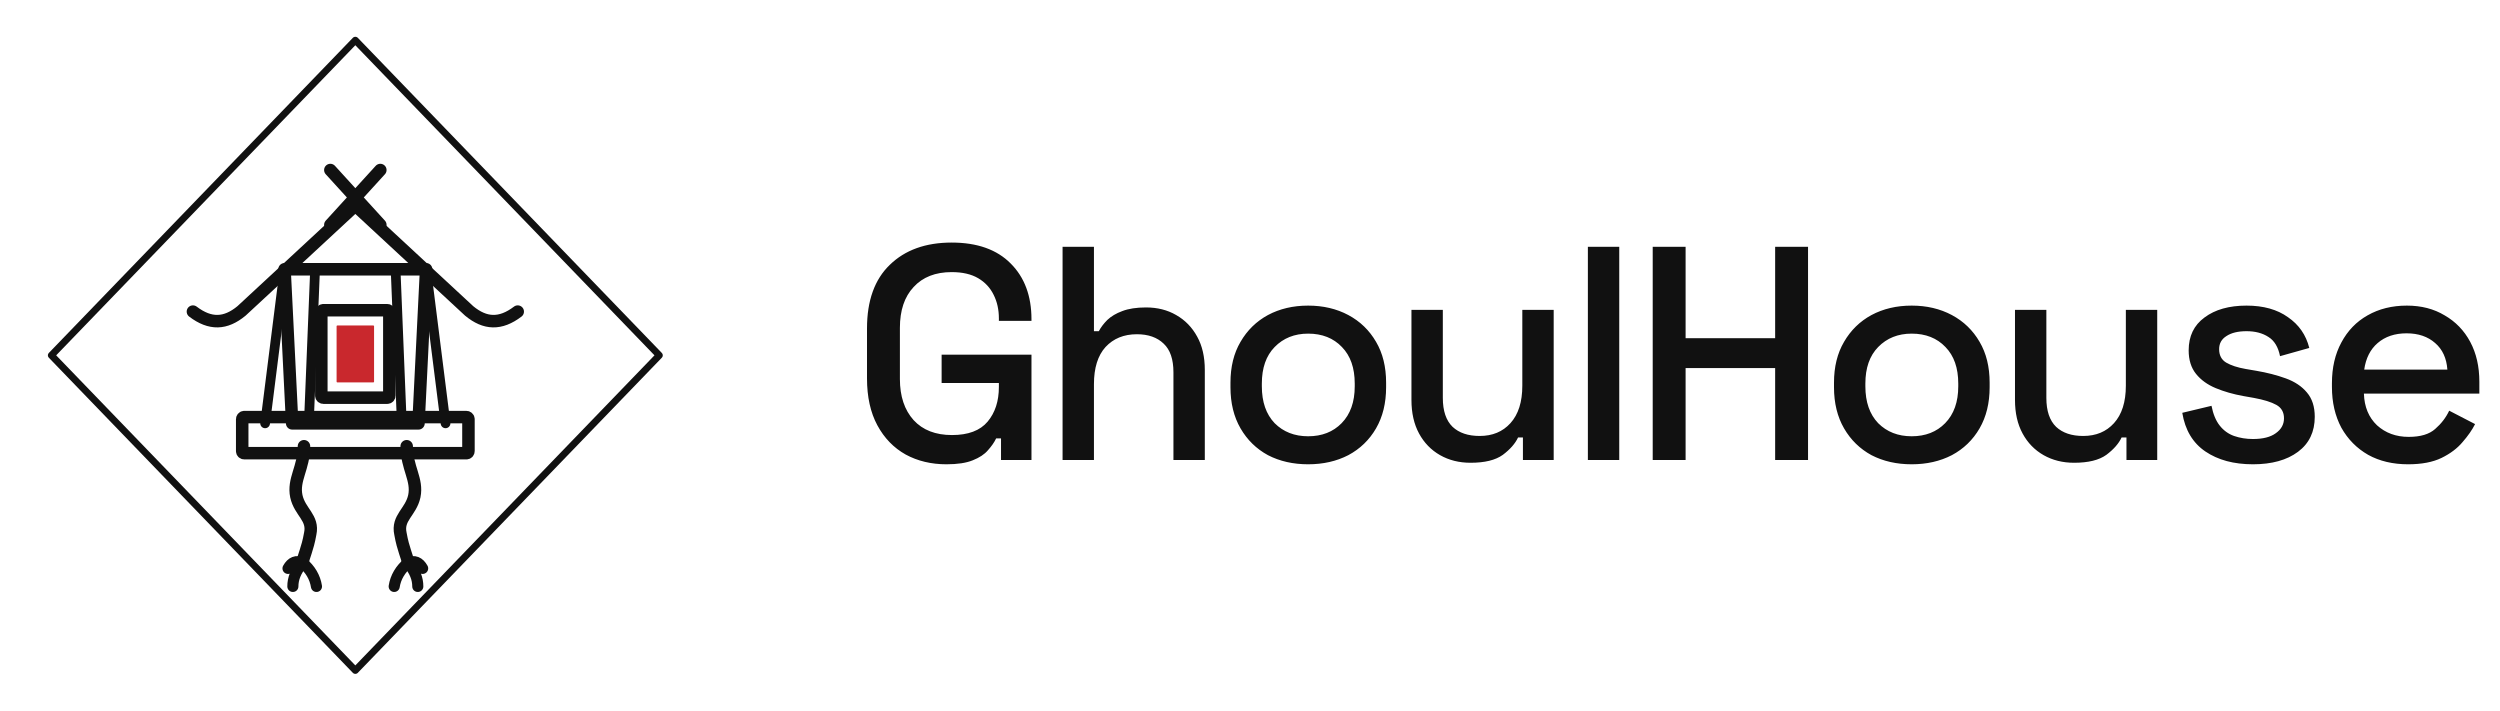
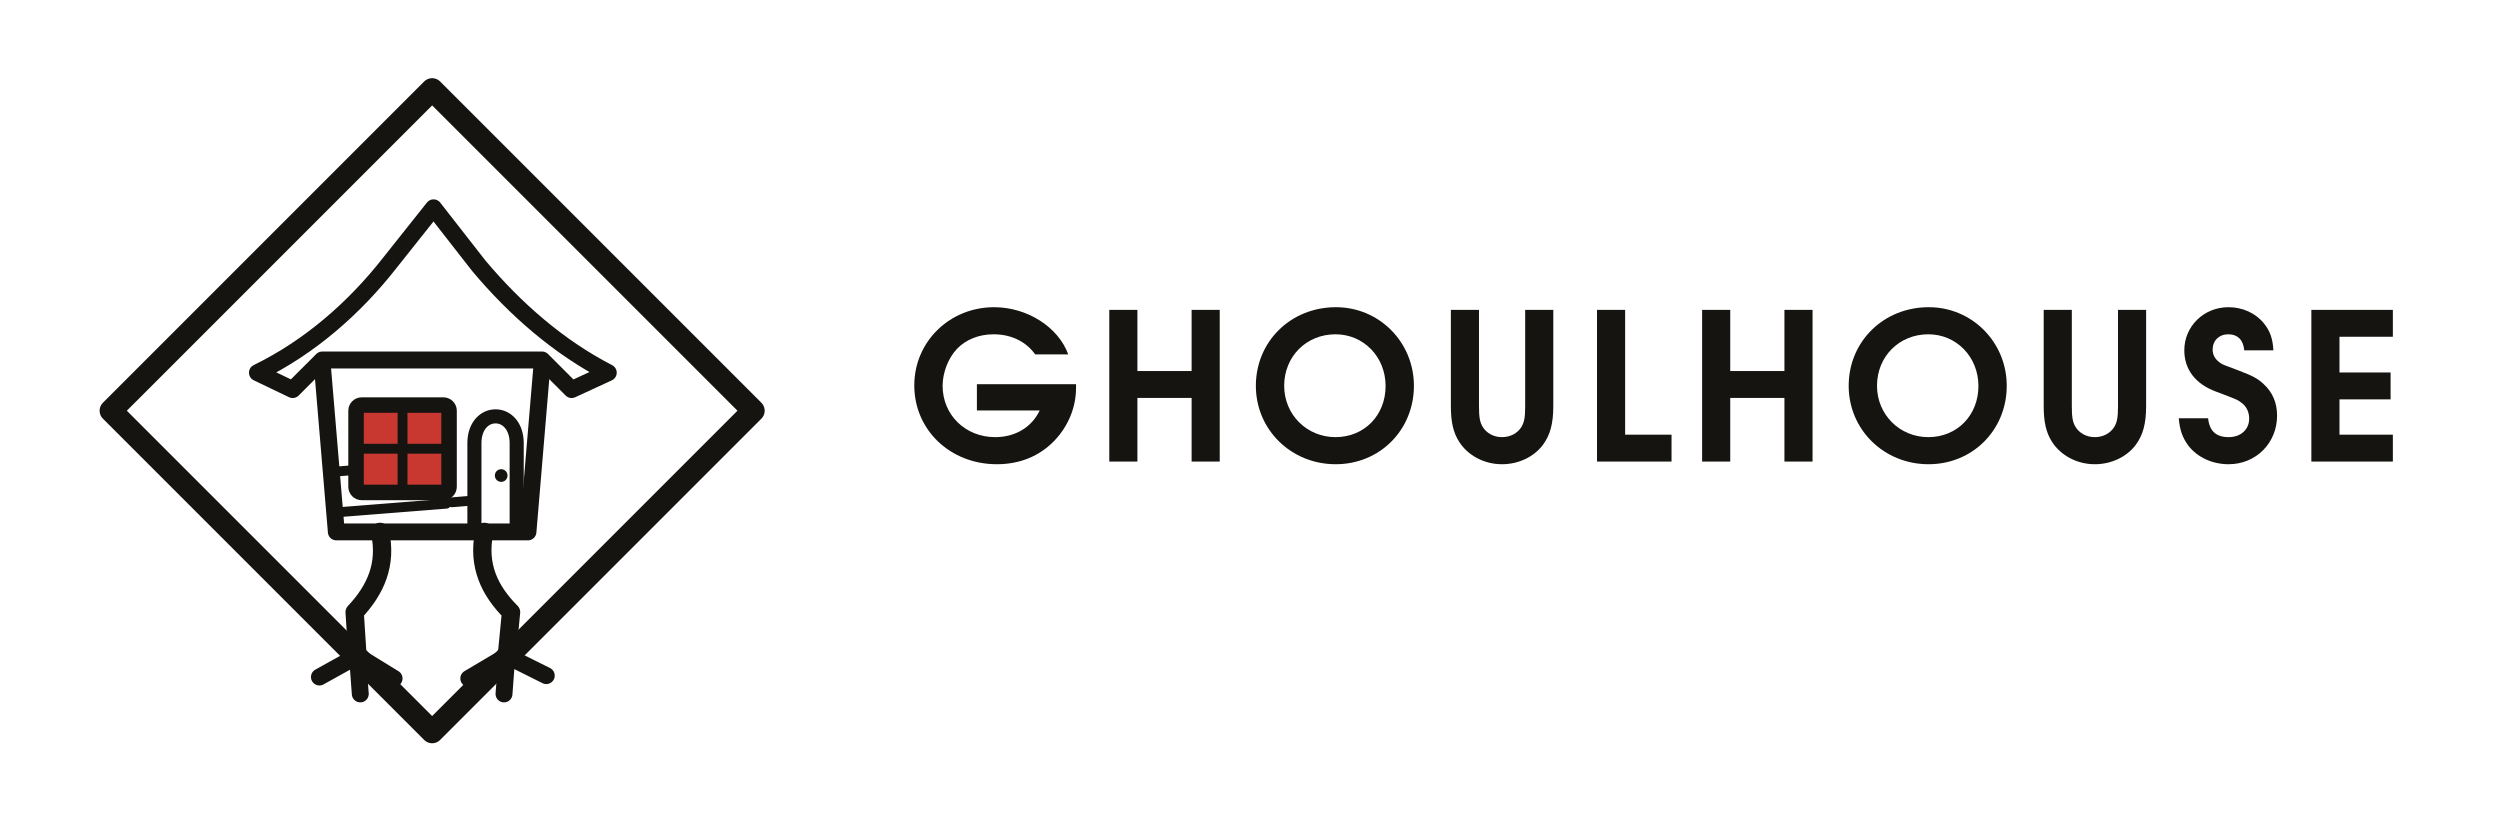
- <svg xmlns="http://www.w3.org/2000/svg" width="394" height="112" viewBox="0 0 394 112" fill="none">
-   <path d="M56 6.344L103.906 56L56 105.656L8.094 56L56 6.344Z" stroke="#111111" stroke-width="1.094" stroke-linecap="round" stroke-linejoin="round" />
-   <path d="M52.062 26.797L59.938 35.438M59.938 26.797L52.062 35.438" stroke="#111111" stroke-width="1.969" stroke-linecap="round" stroke-linejoin="round" />
-   <path d="M30.406 49.109C33.141 51.188 35.547 51.078 38.062 49L56 32.375L73.938 49C76.453 51.078 78.859 51.188 81.594 49.109" stroke="#111111" stroke-width="1.969" stroke-linecap="round" stroke-linejoin="round" />
-   <path d="M45.281 42.328H66.719" stroke="#111111" stroke-width="1.531" stroke-linecap="round" stroke-linejoin="round" />
-   <path d="M44.844 42.438H67.156L65.953 66.719H46.047L44.844 42.438Z" stroke="#111111" stroke-width="1.969" stroke-linecap="round" stroke-linejoin="round" />
-   <path d="M44.844 42.438L41.781 66.719M49.656 42.438L48.672 66.719M62.344 42.438L63.328 66.719M67.156 42.438L70.219 66.719" stroke="#111111" stroke-width="1.531" stroke-linecap="round" stroke-linejoin="round" />
-   <path d="M61.031 48.891H50.969C50.788 48.891 50.641 49.038 50.641 49.219V62.344C50.641 62.525 50.788 62.672 50.969 62.672H61.031C61.212 62.672 61.359 62.525 61.359 62.344V49.219C61.359 49.038 61.212 48.891 61.031 48.891Z" stroke="#111111" stroke-width="1.969" stroke-linecap="round" stroke-linejoin="round" />
-   <path d="M73.5 65.734H38.5C38.319 65.734 38.172 65.881 38.172 66.062V71.094C38.172 71.275 38.319 71.422 38.5 71.422H73.5C73.681 71.422 73.828 71.275 73.828 71.094V66.062C73.828 65.881 73.681 65.734 73.5 65.734Z" stroke="#111111" stroke-width="1.969" stroke-linecap="round" stroke-linejoin="round" />
-   <path d="M47.906 70.328C47.906 73.719 46.156 75.578 46.703 78.203C47.25 80.719 49.437 81.594 48.891 84.109C48.453 86.625 47.797 87.719 47.687 88.703M64.094 70.328C64.094 73.719 65.844 75.578 65.297 78.203C64.75 80.719 62.562 81.594 63.109 84.109C63.547 86.625 64.203 87.719 64.312 88.703" stroke="#111111" stroke-width="1.969" stroke-linecap="round" stroke-linejoin="round" />
-   <path d="M49.875 92.422C49.656 91 48.891 89.688 47.688 88.703C46.703 88.266 45.938 88.594 45.391 89.578M47.688 88.703C46.594 90.016 46.156 91.219 46.156 92.422M62.125 92.422C62.344 91 63.109 89.688 64.312 88.703C65.297 88.266 66.062 88.594 66.609 89.578M64.312 88.703C65.406 90.016 65.844 91.219 65.844 92.422" stroke="#111111" stroke-width="1.75" stroke-linecap="round" stroke-linejoin="round" />
-   <path d="M58.844 51.297H53.156C53.096 51.297 53.047 51.346 53.047 51.406V60.156C53.047 60.217 53.096 60.266 53.156 60.266H58.844C58.904 60.266 58.953 60.217 58.953 60.156V51.406C58.953 51.346 58.904 51.297 58.844 51.297Z" fill="#C9282D" />
-   <path d="M149.168 73.172C146.768 73.172 144.624 72.66 142.736 71.636C140.848 70.58 139.36 69.044 138.272 67.028C137.184 65.012 136.64 62.548 136.64 59.636V51.764C136.64 47.38 137.84 44.036 140.24 41.732C142.64 39.396 145.888 38.228 149.984 38.228C154.016 38.228 157.12 39.332 159.296 41.54C161.472 43.716 162.56 46.644 162.56 50.324V50.564H157.424V50.18C157.424 48.804 157.152 47.572 156.608 46.484C156.064 45.364 155.248 44.484 154.16 43.844C153.072 43.204 151.68 42.884 149.984 42.884C147.424 42.884 145.424 43.668 143.984 45.236C142.544 46.772 141.824 48.916 141.824 51.668V59.732C141.824 62.452 142.544 64.612 143.984 66.212C145.424 67.78 147.44 68.564 150.032 68.564C152.592 68.564 154.464 67.86 155.648 66.452C156.832 65.044 157.424 63.22 157.424 60.98V60.356H148.4V55.892H162.56V72.5H157.76V69.092H156.992C156.704 69.7 156.272 70.324 155.696 70.964C155.152 71.604 154.352 72.132 153.296 72.548C152.272 72.964 150.896 73.172 149.168 73.172ZM167.462 72.5V38.9H172.406V52.196H173.174C173.494 51.588 173.942 50.996 174.518 50.42C175.126 49.844 175.91 49.38 176.87 49.028C177.862 48.644 179.11 48.452 180.614 48.452C182.406 48.452 183.99 48.852 185.366 49.652C186.774 50.452 187.878 51.588 188.678 53.06C189.478 54.5 189.878 56.244 189.878 58.292V72.5H184.934V58.676C184.934 56.628 184.422 55.124 183.398 54.164C182.374 53.172 180.966 52.676 179.174 52.676C177.126 52.676 175.478 53.348 174.23 54.692C173.014 56.036 172.406 57.988 172.406 60.548V72.5H167.462ZM206.162 73.172C203.794 73.172 201.682 72.692 199.826 71.732C198.002 70.74 196.562 69.332 195.506 67.508C194.45 65.684 193.922 63.524 193.922 61.028V60.308C193.922 57.812 194.45 55.668 195.506 53.876C196.562 52.052 198.002 50.644 199.826 49.652C201.682 48.66 203.794 48.164 206.162 48.164C208.53 48.164 210.642 48.66 212.498 49.652C214.354 50.644 215.81 52.052 216.866 53.876C217.922 55.668 218.45 57.812 218.45 60.308V61.028C218.45 63.524 217.922 65.684 216.866 67.508C215.81 69.332 214.354 70.74 212.498 71.732C210.642 72.692 208.53 73.172 206.162 73.172ZM206.162 68.756C208.338 68.756 210.098 68.068 211.442 66.692C212.818 65.284 213.506 63.348 213.506 60.884V60.452C213.506 57.988 212.834 56.068 211.49 54.692C210.146 53.284 208.37 52.58 206.162 52.58C204.018 52.58 202.258 53.284 200.882 54.692C199.538 56.068 198.866 57.988 198.866 60.452V60.884C198.866 63.348 199.538 65.284 200.882 66.692C202.258 68.068 204.018 68.756 206.162 68.756ZM231.757 72.932C229.965 72.932 228.365 72.532 226.957 71.732C225.549 70.932 224.445 69.796 223.645 68.324C222.845 66.852 222.445 65.092 222.445 63.044V48.836H227.389V62.708C227.389 64.756 227.901 66.276 228.925 67.268C229.949 68.228 231.373 68.708 233.197 68.708C235.213 68.708 236.829 68.036 238.045 66.692C239.293 65.316 239.917 63.348 239.917 60.788V48.836H244.861V72.5H240.013V68.948H239.245C238.797 69.908 237.997 70.82 236.845 71.684C235.693 72.516 233.997 72.932 231.757 72.932ZM250.249 72.5V38.9H255.193V72.5H250.249ZM260.467 72.5V38.9H265.651V53.3H279.763V38.9H284.947V72.5H279.763V58.004H265.651V72.5H260.467ZM301.278 73.172C298.91 73.172 296.798 72.692 294.942 71.732C293.118 70.74 291.678 69.332 290.622 67.508C289.566 65.684 289.038 63.524 289.038 61.028V60.308C289.038 57.812 289.566 55.668 290.622 53.876C291.678 52.052 293.118 50.644 294.942 49.652C296.798 48.66 298.91 48.164 301.278 48.164C303.646 48.164 305.758 48.66 307.614 49.652C309.47 50.644 310.926 52.052 311.982 53.876C313.038 55.668 313.566 57.812 313.566 60.308V61.028C313.566 63.524 313.038 65.684 311.982 67.508C310.926 69.332 309.47 70.74 307.614 71.732C305.758 72.692 303.646 73.172 301.278 73.172ZM301.278 68.756C303.454 68.756 305.214 68.068 306.558 66.692C307.934 65.284 308.622 63.348 308.622 60.884V60.452C308.622 57.988 307.95 56.068 306.606 54.692C305.262 53.284 303.486 52.58 301.278 52.58C299.134 52.58 297.374 53.284 295.998 54.692C294.654 56.068 293.982 57.988 293.982 60.452V60.884C293.982 63.348 294.654 65.284 295.998 66.692C297.374 68.068 299.134 68.756 301.278 68.756ZM326.874 72.932C325.082 72.932 323.482 72.532 322.074 71.732C320.666 70.932 319.562 69.796 318.762 68.324C317.962 66.852 317.562 65.092 317.562 63.044V48.836H322.506V62.708C322.506 64.756 323.018 66.276 324.042 67.268C325.066 68.228 326.49 68.708 328.314 68.708C330.33 68.708 331.946 68.036 333.162 66.692C334.41 65.316 335.034 63.348 335.034 60.788V48.836H339.978V72.5H335.13V68.948H334.362C333.914 69.908 333.114 70.82 331.962 71.684C330.81 72.516 329.114 72.932 326.874 72.932ZM355.062 73.172C352.054 73.172 349.558 72.5 347.574 71.156C345.59 69.812 344.374 67.78 343.926 65.06L348.534 63.956C348.79 65.268 349.222 66.308 349.83 67.076C350.438 67.844 351.19 68.388 352.086 68.708C353.014 69.028 354.006 69.188 355.062 69.188C356.63 69.188 357.83 68.884 358.662 68.276C359.526 67.668 359.958 66.884 359.958 65.924C359.958 64.964 359.558 64.26 358.758 63.812C357.958 63.364 356.774 62.996 355.206 62.708L353.574 62.42C351.974 62.132 350.518 61.716 349.206 61.172C347.894 60.628 346.854 59.876 346.086 58.916C345.318 57.956 344.934 56.724 344.934 55.22C344.934 52.98 345.766 51.252 347.43 50.036C349.094 48.788 351.302 48.164 354.054 48.164C356.71 48.164 358.886 48.772 360.582 49.988C362.31 51.172 363.43 52.788 363.942 54.836L359.334 56.132C359.046 54.692 358.438 53.684 357.51 53.108C356.582 52.5 355.43 52.196 354.054 52.196C352.71 52.196 351.654 52.452 350.886 52.964C350.118 53.444 349.734 54.132 349.734 55.028C349.734 55.988 350.102 56.692 350.838 57.14C351.606 57.588 352.63 57.924 353.91 58.148L355.59 58.436C357.286 58.724 358.838 59.124 360.246 59.636C361.654 60.148 362.758 60.884 363.558 61.844C364.39 62.804 364.806 64.084 364.806 65.684C364.806 68.052 363.926 69.892 362.166 71.204C360.406 72.516 358.038 73.172 355.062 73.172ZM379.513 73.172C377.113 73.172 375.017 72.676 373.225 71.684C371.433 70.66 370.025 69.236 369.001 67.412C368.009 65.556 367.513 63.412 367.513 60.98V60.404C367.513 57.94 368.009 55.796 369.001 53.972C369.993 52.116 371.369 50.692 373.129 49.7C374.921 48.676 376.985 48.164 379.321 48.164C381.593 48.164 383.577 48.676 385.273 49.7C387.001 50.692 388.345 52.084 389.305 53.876C390.265 55.668 390.745 57.764 390.745 60.164V62.036H372.553C372.617 64.116 373.305 65.78 374.617 67.028C375.961 68.244 377.625 68.852 379.609 68.852C381.465 68.852 382.857 68.436 383.785 67.604C384.745 66.772 385.481 65.812 385.993 64.724L390.073 66.836C389.625 67.732 388.969 68.676 388.105 69.668C387.273 70.66 386.169 71.492 384.793 72.164C383.417 72.836 381.657 73.172 379.513 73.172ZM372.601 58.244H385.705C385.577 56.452 384.937 55.06 383.785 54.068C382.633 53.044 381.129 52.532 379.273 52.532C377.417 52.532 375.897 53.044 374.713 54.068C373.561 55.06 372.857 56.452 372.601 58.244Z" fill="#111111" />
+ <svg xmlns="http://www.w3.org/2000/svg" width="1400" height="460" viewBox="0 0 1400 460" fill="none" role="img" aria-labelledby="title">
+   <g transform="translate(40 28) scale(0.7890625)" stroke-linecap="round" stroke-linejoin="round">
+     <path d="M256 28 484 256 256 484 28 256Z" stroke="#161411" stroke-width="16" />
+     <path d="M132 229C169 211 201 183 226 151L257 112 289 153C315 184 346 211 381 229L355 241 334 220H178L157 241Z" stroke="#161411" stroke-width="12" fill="none" />
+     <path d="M178 223 188 342H324L334 223" stroke="#161411" stroke-width="12" />
+     <path d="M219 342C224 365 216 383 201 399L203 430M293 342C288 366 297 384 312 399L309 430" stroke="#161411" stroke-width="13" />
+     <path d="M203 430 176 445M203 430 205 457M203 430 229 446M309 430 282 446M309 430 307 457M309 430 337 444" stroke="#161411" stroke-width="12" />
+     <path d="M286 342V279C286 267 293 260 301 260S316 267 316 279V342" stroke="#161411" stroke-width="10" />
+     <circle cx="305" cy="302" r="4.5" fill="#161411" stroke="none" />
+     <rect x="202" y="252" width="66" height="62" rx="4" fill="#C83830" stroke="#161411" stroke-width="11" />
+     <path d="M235 254V312M204 283H266" stroke="#161411" stroke-width="7" />
+     <path d="M190 328 266 322M190 299 202 298M270 321 282 320" stroke="#161411" stroke-width="7" />
+   </g>
+   <g fill="#161411" transform="translate(508.5514 258.4748) scale(0.1149521 -0.1149521)">
+     <path d="M335 249H641C602 167 522 119 424 119C279 119 168 227 168 369C168 433 195 503 237 548C280 594 345 620 416 620C502 620 574 585 619 522H780C732 655 580 752 419 752C202 752 30 584 30 371C30 154 205 -13 432 -13C544 -13 639 26 712 101C780 172 818 264 818 359V377H335Z" transform="translate(0 0)" />
+     <path d="M68 0H205V310H469V0H606V739H469V441H205V739H68Z" transform="translate(912 0)" />
+     <path d="M420 752C200 752 30 585 30 369C30 155 202 -13 419 -13C634 -13 800 154 800 369C800 582 631 752 420 752ZM418 620C555 620 662 510 662 368C662 225 558 119 418 119C278 119 168 229 168 369C168 512 276 620 418 620Z" transform="translate(1664 0)" />
+     <path d="M68 739V271C68 192 80 141 108 97C151 29 231 -13 317 -13C398 -13 473 23 517 82C552 130 567 185 567 271V739H430V271C430 216 426 193 412 169C393 138 358 119 317 119C277 119 242 138 223 169C209 193 205 216 205 271V739Z" transform="translate(2576 0)" />
+     <path d="M68 0H431V131H205V739H68Z" transform="translate(3288 0)" />
+     <path d="M68 0H205V310H469V0H606V739H469V441H205V739H68Z" transform="translate(3800 0)" />
+     <path d="M420 752C200 752 30 585 30 369C30 155 202 -13 419 -13C634 -13 800 154 800 369C800 582 631 752 420 752ZM418 620C555 620 662 510 662 368C662 225 558 119 418 119C278 119 168 229 168 369C168 512 276 620 418 620Z" transform="translate(4552 0)" />
+     <path d="M68 739V271C68 192 80 141 108 97C151 29 231 -13 317 -13C398 -13 473 23 517 82C552 130 567 185 567 271V739H430V271C430 216 426 193 412 169C393 138 358 119 317 119C277 119 242 138 223 169C209 193 205 216 205 271V739Z" transform="translate(5464 0)" />
+     <path d="M14 211C19 153 32 116 62 76C106 20 178 -13 257 -13C390 -13 493 90 493 224C493 286 471 338 427 378C398 405 375 417 302 445C232 471 230 472 220 478C193 495 179 518 179 545C179 589 210 620 255 620C301 620 329 592 333 542H475C472 598 459 636 429 673C389 723 325 752 256 752C136 752 41 659 41 542C41 449 95 378 195 341C294 304 301 301 323 284C345 266 357 240 357 209C357 156 316 119 257 119C196 119 163 149 157 211Z" transform="translate(6176 0)" />
+     <path d="M68 0H465V131H205V303H454V434H205V608H465V739H68Z" transform="translate(6768 0)" />
+   </g>
</svg>
